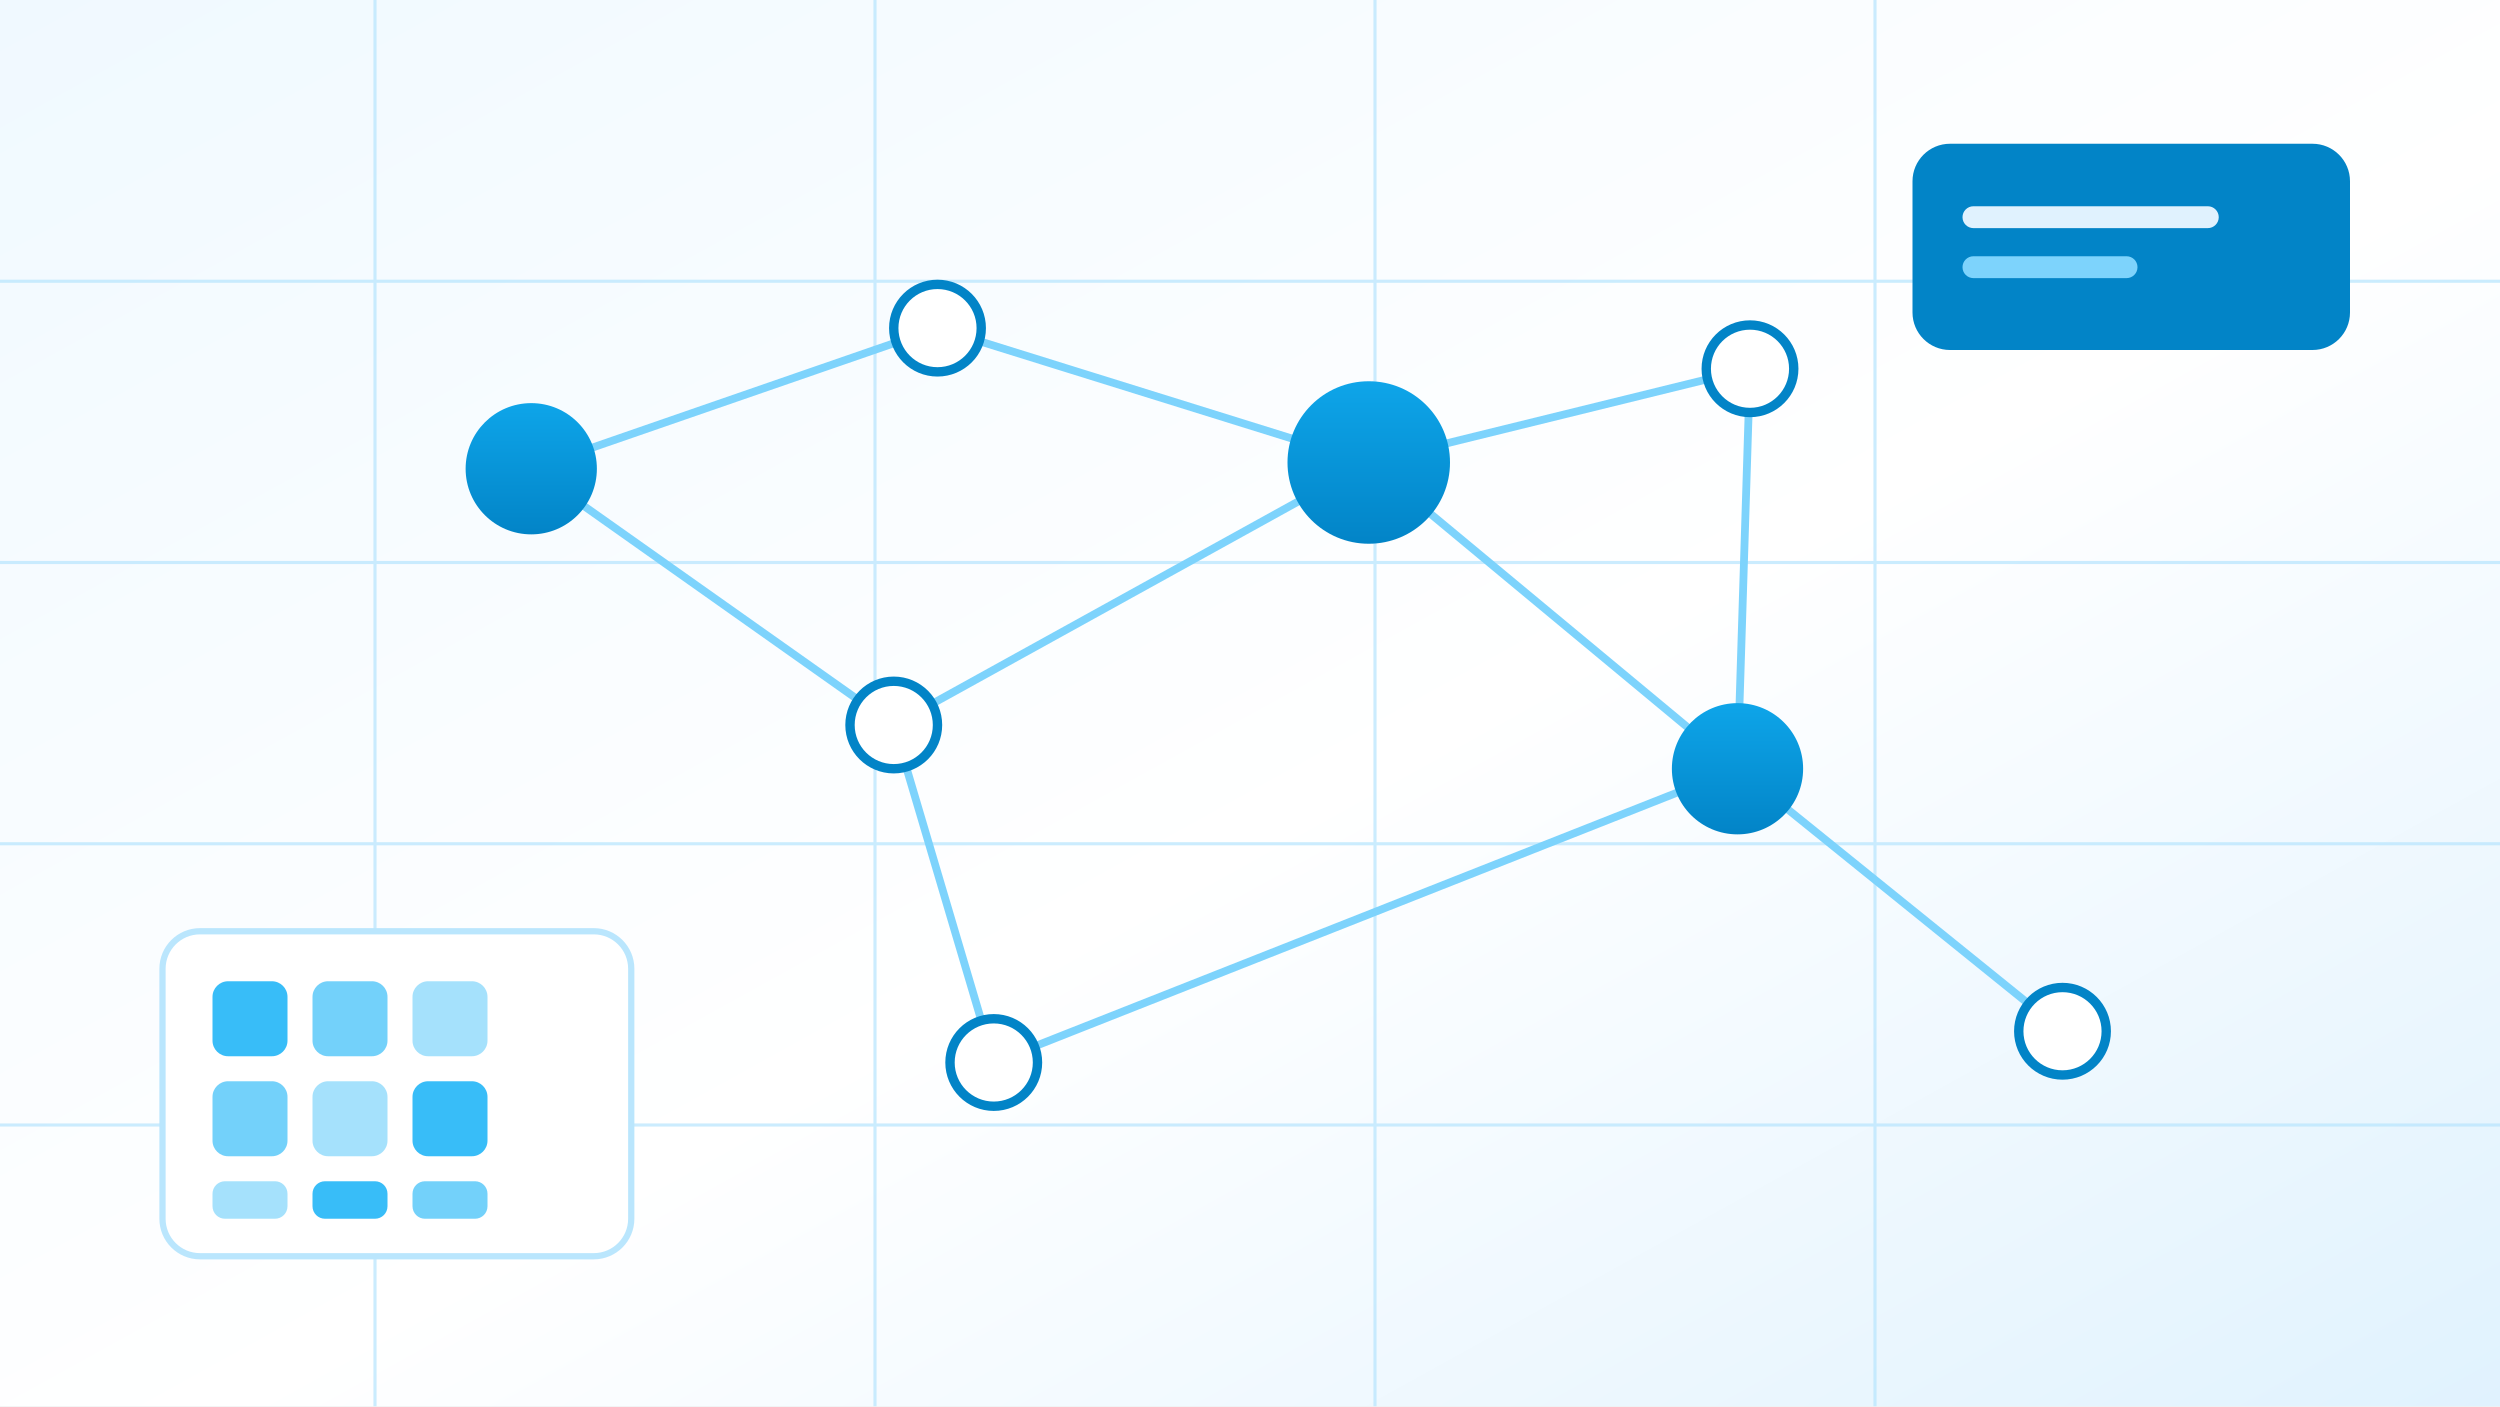
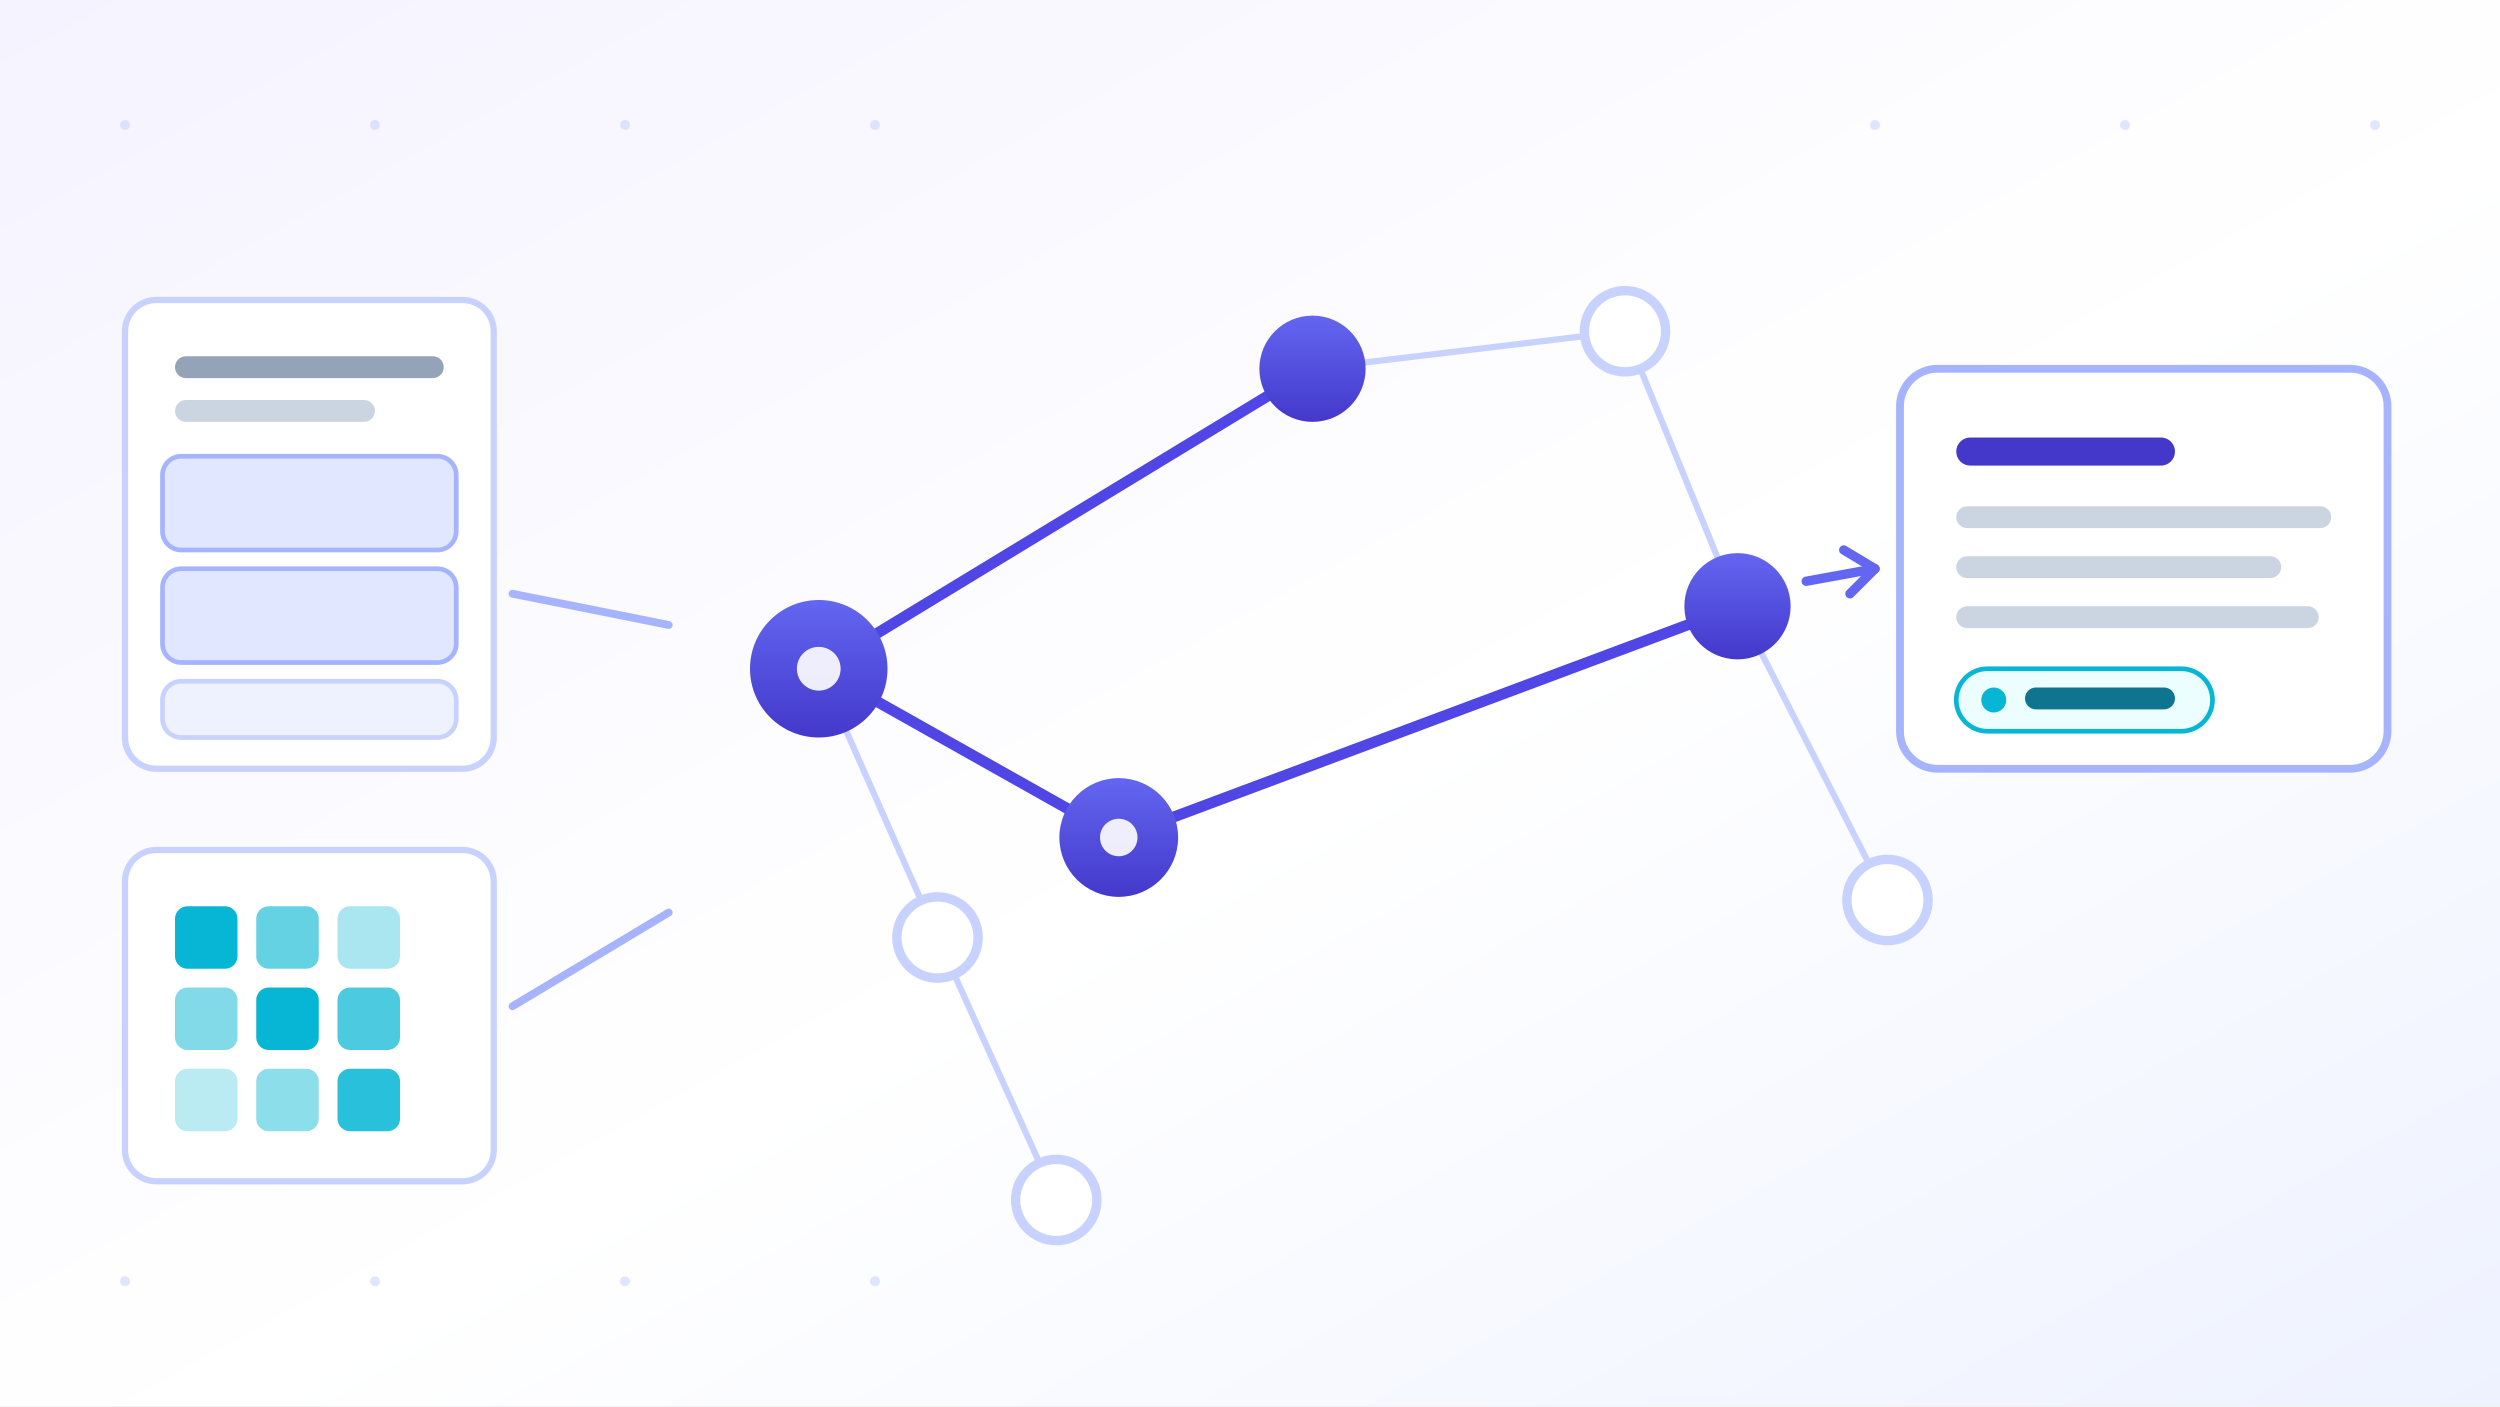
- <svg xmlns="http://www.w3.org/2000/svg" viewBox="0 0 800 450" role="img" aria-label="Knowledge graph nodes linked to a vector index feeding a retrieval pipeline">
+ <svg xmlns="http://www.w3.org/2000/svg" viewBox="0 0 800 450" role="img" aria-label="Document chunks feeding a vector index and a knowledge graph, converging on an answer card that carries a citation">
  <defs>
    <linearGradient id="am-bg" x1="0" y1="0" x2="1" y2="1">
-       <stop offset="0%" stop-color="#f0f9ff" />
+       <stop offset="0%" stop-color="#f5f3ff" />
      <stop offset="55%" stop-color="#ffffff" />
-       <stop offset="100%" stop-color="#e0f2fe" />
+       <stop offset="100%" stop-color="#eef2ff" />
    </linearGradient>
    <linearGradient id="am-node" x1="0" y1="0" x2="0" y2="1">
-       <stop offset="0%" stop-color="#0ea5e9" />
-       <stop offset="100%" stop-color="#0284c7" />
+       <stop offset="0%" stop-color="#6366f1" />
+       <stop offset="100%" stop-color="#4338ca" />
    </linearGradient>
  </defs>
  <rect width="800" height="450" fill="url(#am-bg)" />
-   <g stroke="#bae6fd" stroke-width="1" opacity="0.75">
-     <path d="M0 90h800M0 180h800M0 270h800M0 360h800" />
-     <path d="M120 0v450M280 0v450M440 0v450M600 0v450" />
+   <g fill="#c7d2fe" opacity="0.55">
+     <circle cx="40" cy="40" r="1.6" />
+     <circle cx="120" cy="40" r="1.6" />
+     <circle cx="200" cy="40" r="1.6" />
+     <circle cx="280" cy="40" r="1.6" />
+     <circle cx="40" cy="410" r="1.6" />
+     <circle cx="120" cy="410" r="1.6" />
+     <circle cx="200" cy="410" r="1.6" />
+     <circle cx="280" cy="410" r="1.6" />
+     <circle cx="600" cy="40" r="1.6" />
+     <circle cx="680" cy="40" r="1.6" />
+     <circle cx="760" cy="40" r="1.6" />
  </g>
-   <g stroke="#7dd3fc" stroke-width="2.5" fill="none" stroke-linecap="round">
-     <path d="M170 150 L300 105 M170 150 L286 232 M300 105 L438 148 M286 232 L438 148 M286 232 L318 340 M438 148 L560 118 M438 148 L556 246 M318 340 L556 246 M560 118 L556 246 M556 246 L660 330" />
+   <g>
+     <rect x="40" y="96" width="118" height="150" rx="10" fill="#ffffff" stroke="#c7d2fe" stroke-width="2" />
+     <rect x="56" y="114" width="86" height="7" rx="3.5" fill="#94a3b8" />
+     <rect x="56" y="128" width="64" height="7" rx="3.5" fill="#cbd5e1" />
+     <rect x="52" y="146" width="94" height="30" rx="6" fill="#e0e7ff" stroke="#a5b4fc" stroke-width="1.5" />
+     <rect x="52" y="182" width="94" height="30" rx="6" fill="#e0e7ff" stroke="#a5b4fc" stroke-width="1.5" />
+     <rect x="52" y="218" width="94" height="18" rx="6" fill="#eef2ff" stroke="#c7d2fe" stroke-width="1.5" />
+   </g>
+   <g>
+     <rect x="40" y="272" width="118" height="106" rx="10" fill="#ffffff" stroke="#c7d2fe" stroke-width="2" />
+     <g fill="#06b6d4">
+       <rect x="56" y="290" width="20" height="20" rx="4" />
+       <rect x="82" y="290" width="20" height="20" rx="4" opacity="0.62" />
+       <rect x="108" y="290" width="20" height="20" rx="4" opacity="0.34" />
+       <rect x="56" y="316" width="20" height="20" rx="4" opacity="0.5" />
+       <rect x="82" y="316" width="20" height="20" rx="4" />
+       <rect x="108" y="316" width="20" height="20" rx="4" opacity="0.72" />
+       <rect x="56" y="342" width="20" height="20" rx="4" opacity="0.28" />
+       <rect x="82" y="342" width="20" height="20" rx="4" opacity="0.46" />
+       <rect x="108" y="342" width="20" height="20" rx="4" opacity="0.86" />
+     </g>
+   </g>
+   <g stroke="#a5b4fc" stroke-width="2.5" fill="none" stroke-linecap="round">
+     <path d="M164 190 L214 200" />
+     <path d="M164 322 L214 292" />
+   </g>
+   <g stroke="#c7d2fe" stroke-width="2" fill="none" stroke-linecap="round">
+     <path d="M300 300 L262 214 M420 118 L520 106 M520 106 L556 194 M300 300 L338 384 M556 194 L604 288" />
+   </g>
+   <g stroke="#4f46e5" stroke-width="3.5" fill="none" stroke-linecap="round">
+     <path d="M262 214 L420 118 M262 214 L358 268 M358 268 L556 194" />
  </g>
  <g fill="url(#am-node)">
-     <circle cx="170" cy="150" r="21" />
-     <circle cx="438" cy="148" r="26" />
-     <circle cx="556" cy="246" r="21" />
+     <circle cx="262" cy="214" r="22" />
+     <circle cx="420" cy="118" r="17" />
+     <circle cx="358" cy="268" r="19" />
+     <circle cx="556" cy="194" r="17" />
  </g>
-   <g fill="#ffffff" stroke="#0284c7" stroke-width="3">
-     <circle cx="300" cy="105" r="14" />
-     <circle cx="286" cy="232" r="14" />
-     <circle cx="318" cy="340" r="14" />
-     <circle cx="560" cy="118" r="14" />
-     <circle cx="660" cy="330" r="14" />
+   <g fill="#ffffff" stroke="#c7d2fe" stroke-width="3">
+     <circle cx="300" cy="300" r="13" />
+     <circle cx="520" cy="106" r="13" />
+     <circle cx="338" cy="384" r="13" />
+     <circle cx="604" cy="288" r="13" />
+   </g>
+   <g fill="#ffffff" opacity="0.9">
+     <circle cx="262" cy="214" r="7" />
+     <circle cx="358" cy="268" r="6" />
  </g>
  <g>
-     <rect x="52" y="298" width="150" height="104" rx="12" fill="#ffffff" stroke="#bae6fd" stroke-width="2" />
-     <g fill="#38bdf8">
-       <rect x="68" y="314" width="24" height="24" rx="5" />
-       <rect x="100" y="314" width="24" height="24" rx="5" opacity="0.7" />
-       <rect x="132" y="314" width="24" height="24" rx="5" opacity="0.45" />
-       <rect x="68" y="346" width="24" height="24" rx="5" opacity="0.7" />
-       <rect x="100" y="346" width="24" height="24" rx="5" opacity="0.45" />
-       <rect x="132" y="346" width="24" height="24" rx="5" />
-       <rect x="68" y="378" width="24" height="12" rx="4" opacity="0.45" />
-       <rect x="100" y="378" width="24" height="12" rx="4" />
-       <rect x="132" y="378" width="24" height="12" rx="4" opacity="0.7" />
-     </g>
+     <rect x="608" y="118" width="156" height="128" rx="12" fill="#ffffff" stroke="#a5b4fc" stroke-width="2.5" />
+     <rect x="626" y="140" width="70" height="9" rx="4.5" fill="#4338ca" />
+     <rect x="626" y="162" width="120" height="7" rx="3.5" fill="#cbd5e1" />
+     <rect x="626" y="178" width="104" height="7" rx="3.5" fill="#cbd5e1" />
+     <rect x="626" y="194" width="116" height="7" rx="3.5" fill="#cbd5e1" />
+     <rect x="626" y="214" width="82" height="20" rx="10" fill="#ecfeff" stroke="#06b6d4" stroke-width="1.5" />
+     <circle cx="638" cy="224" r="4" fill="#06b6d4" />
+     <rect x="648" y="220" width="48" height="7" rx="3.5" fill="#0e7490" />
  </g>
-   <g>
-     <rect x="612" y="46" width="140" height="66" rx="12" fill="#0284c7" />
-     <rect x="628" y="66" width="82" height="7" rx="3.5" fill="#e0f2fe" />
-     <rect x="628" y="82" width="56" height="7" rx="3.5" fill="#7dd3fc" />
+   <g stroke="#6366f1" stroke-width="3" fill="none" stroke-linecap="round" stroke-linejoin="round">
+     <path d="M578 186 L600 182" />
+     <path d="M590 176 L600 182 L592 190" />
  </g>
</svg>
